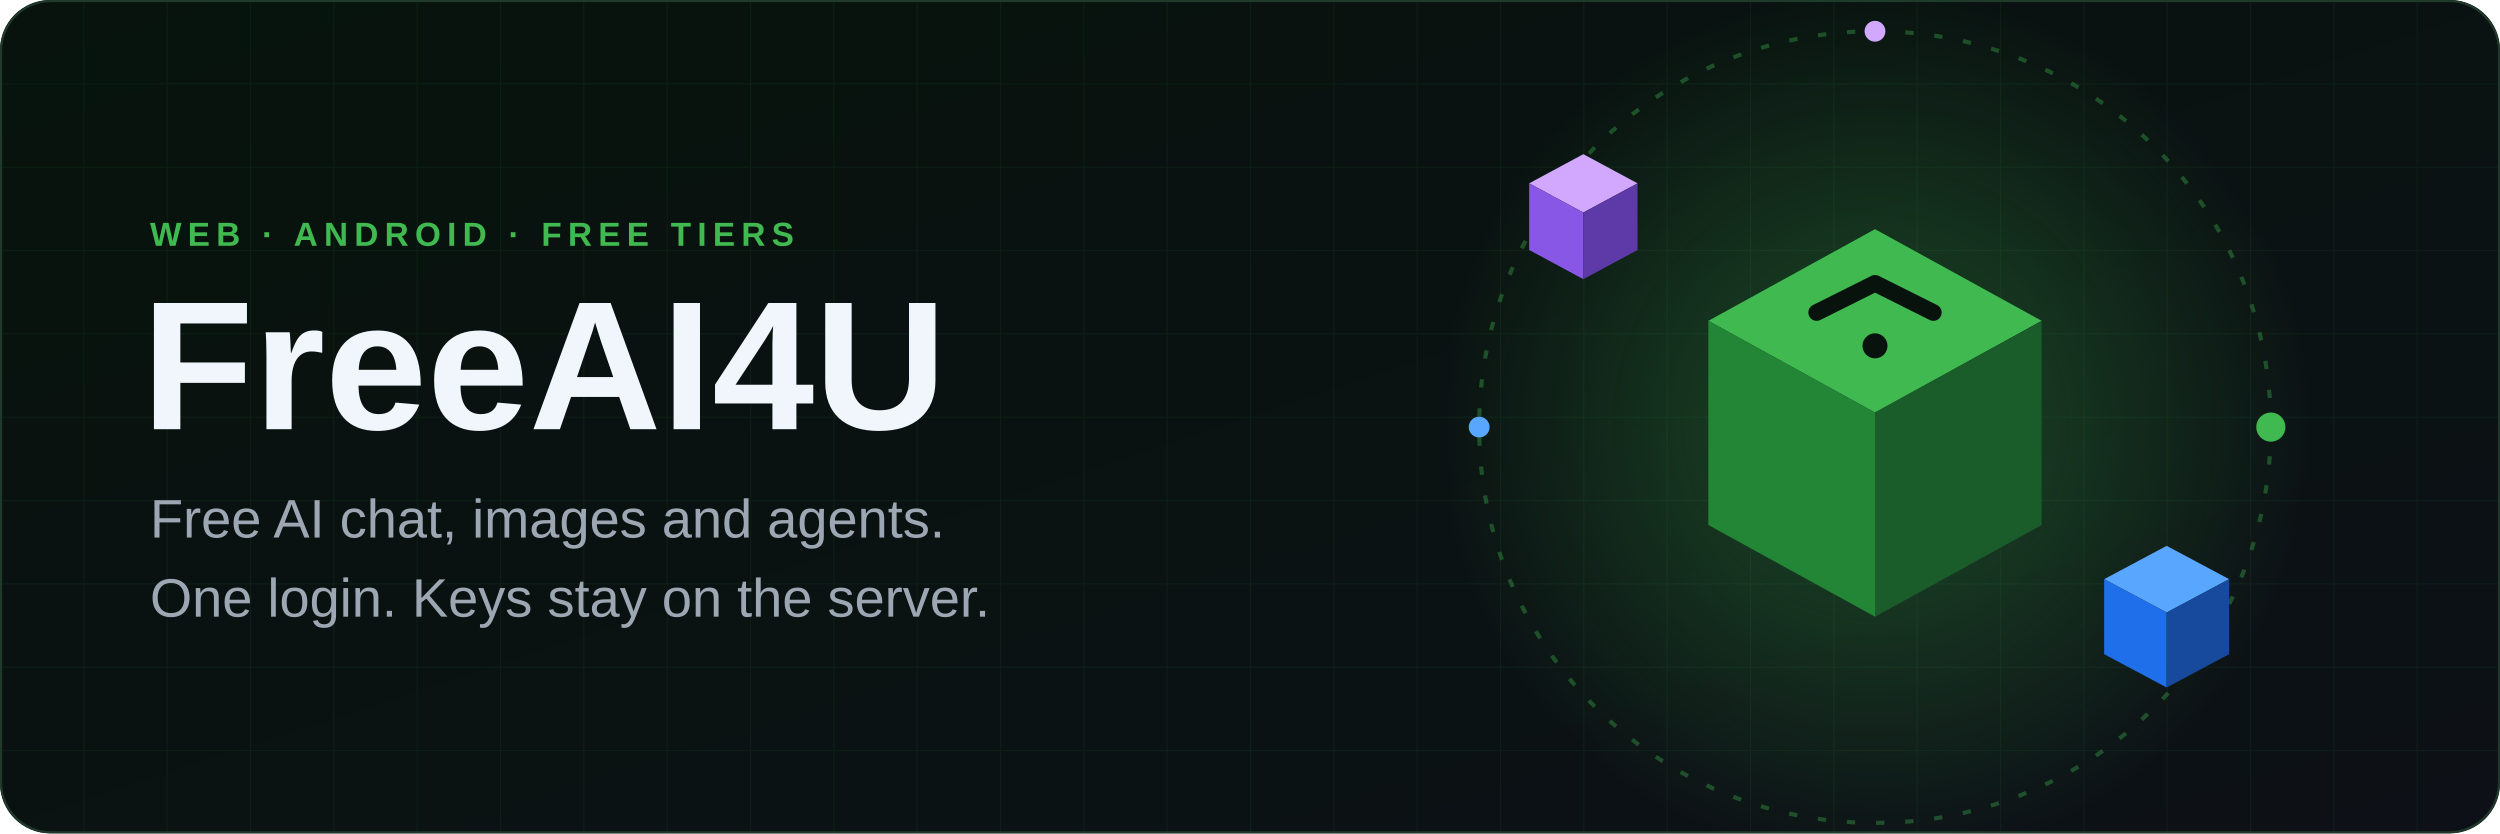
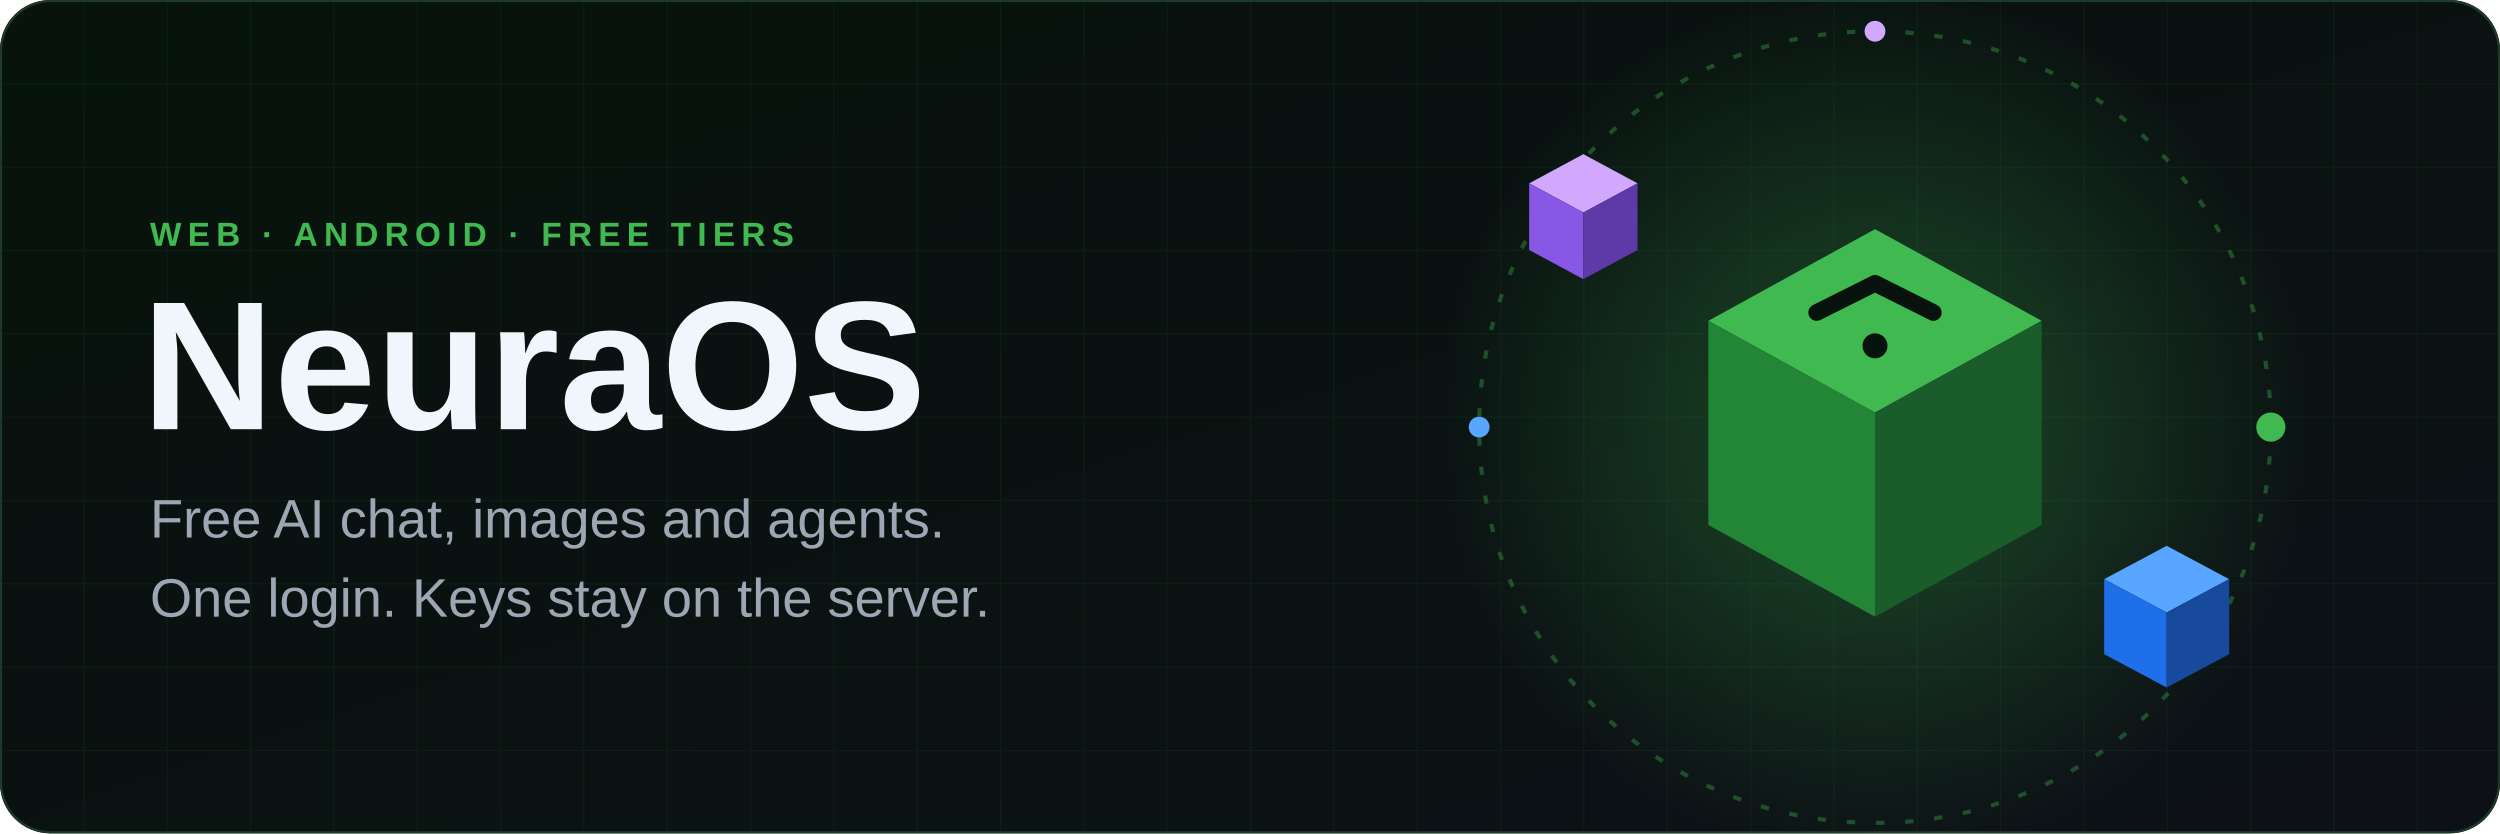
- <svg xmlns="http://www.w3.org/2000/svg" width="1200" height="400" viewBox="0 0 1200 400" role="img" aria-label="FreeAI4U. Free AI chat, images and agents. Web and Android.">
+ <svg xmlns="http://www.w3.org/2000/svg" width="1200" height="400" viewBox="0 0 1200 400" role="img" aria-label="NeuraOS. Free AI chat, images and agents. Web, Android and Desktop.">
  <style>
    @keyframes float { 0%,100% { transform: translate(0,0); } 50% { transform: translate(0,-12px); } }
    @keyframes orbit { from { transform: rotate(0deg); } to { transform: rotate(360deg); } }
    @keyframes pulse { 0%,100% { opacity: .35; } 50% { opacity: .9; } }
    @keyframes rise { 0% { transform: translateY(18px); opacity: 0; } 100% { transform: translateY(0); opacity: 1; } }
    .cube { animation: float 4.5s ease-in-out infinite; }
    .cube2 { animation: float 5.5s ease-in-out -1.5s infinite; }
    .cube3 { animation: float 6s ease-in-out -3s infinite; }
    .orbit { transform-origin: 900px 205px; animation: orbit 18s linear infinite; }
    .dot { animation: pulse 2.4s ease-in-out infinite; }
    .t1 { animation: rise .8s ease-out both; }
    .t2 { animation: rise .8s ease-out .15s both; }
    .t3 { animation: rise .8s ease-out .3s both; }
    text { font-family: 'Segoe UI', 'Helvetica Neue', Arial, sans-serif; }
  </style>
  <defs>
    <linearGradient id="bg" x1="0" y1="0" x2="1" y2="1">
      <stop offset="0" stop-color="#07130c" />
      <stop offset="1" stop-color="#0d1117" />
    </linearGradient>
    <radialGradient id="glow" cx="0.5" cy="0.5" r="0.5">
      <stop offset="0" stop-color="#3fb950" stop-opacity=".35" />
      <stop offset="1" stop-color="#3fb950" stop-opacity="0" />
    </radialGradient>
    <pattern id="grid" width="40" height="40" patternUnits="userSpaceOnUse">
      <path d="M40 0H0V40" fill="none" stroke="#3fb950" stroke-opacity=".07" />
    </pattern>
  </defs>
  <rect width="1200" height="400" rx="24" fill="url(#bg)" />
  <rect width="1200" height="400" rx="24" fill="url(#grid)" />
  <rect x=".5" y=".5" width="1199" height="399" rx="24" fill="none" stroke="#1f3a2a" />
  <circle cx="900" cy="205" r="210" fill="url(#glow)" />
  <g class="t1">
    <text x="72" y="118" font-size="16" letter-spacing="3" fill="#3fb950" font-weight="600">WEB · ANDROID · FREE TIERS</text>
  </g>
  <g class="t2">
-     <text x="68" y="206" font-size="88" font-weight="800" fill="#f0f6fc">FreeAI4U</text>
+     <text x="68" y="206" font-size="88" font-weight="800" fill="#f0f6fc">NeuraOS</text>
  </g>
  <g class="t3">
    <text x="72" y="258" font-size="26" fill="#9da7b3">Free AI chat, images and agents.</text>
    <text x="72" y="296" font-size="26" fill="#9da7b3">One login. Keys stay on the server.</text>
  </g>
  <g class="orbit">
    <ellipse cx="900" cy="205" rx="190" ry="190" fill="none" stroke="#3fb950" stroke-opacity=".35" stroke-dasharray="4 10" stroke-width="2" />
    <circle class="dot" cx="1090" cy="205" r="7" fill="#3fb950" />
    <circle class="dot" cx="710" cy="205" r="5" fill="#58a6ff" />
    <circle class="dot" cx="900" cy="15" r="5" fill="#d2a8ff" />
  </g>
  <g class="cube" transform="translate(0,0)">
    <polygon points="900,110 980,154 900,198 820,154" fill="#3fb950" />
    <polygon points="820,154 900,198 900,296 820,252" fill="#238636" />
    <polygon points="980,154 900,198 900,296 980,252" fill="#1a5c2a" />
    <path d="M872 150 L900 136 L928 150" stroke="#07130c" stroke-width="8" fill="none" stroke-linecap="round" stroke-linejoin="round" />
    <circle cx="900" cy="166" r="6" fill="#07130c" />
  </g>
  <g class="cube2">
    <polygon points="1040,262 1070,278 1040,294 1010,278" fill="#58a6ff" />
    <polygon points="1010,278 1040,294 1040,330 1010,314" fill="#1f6feb" />
    <polygon points="1070,278 1040,294 1040,330 1070,314" fill="#174a9c" />
  </g>
  <g class="cube3">
    <polygon points="760,74 786,88 760,102 734,88" fill="#d2a8ff" />
    <polygon points="734,88 760,102 760,134 734,120" fill="#8957e5" />
    <polygon points="786,88 760,102 760,134 786,120" fill="#5e3aa8" />
  </g>
</svg>
